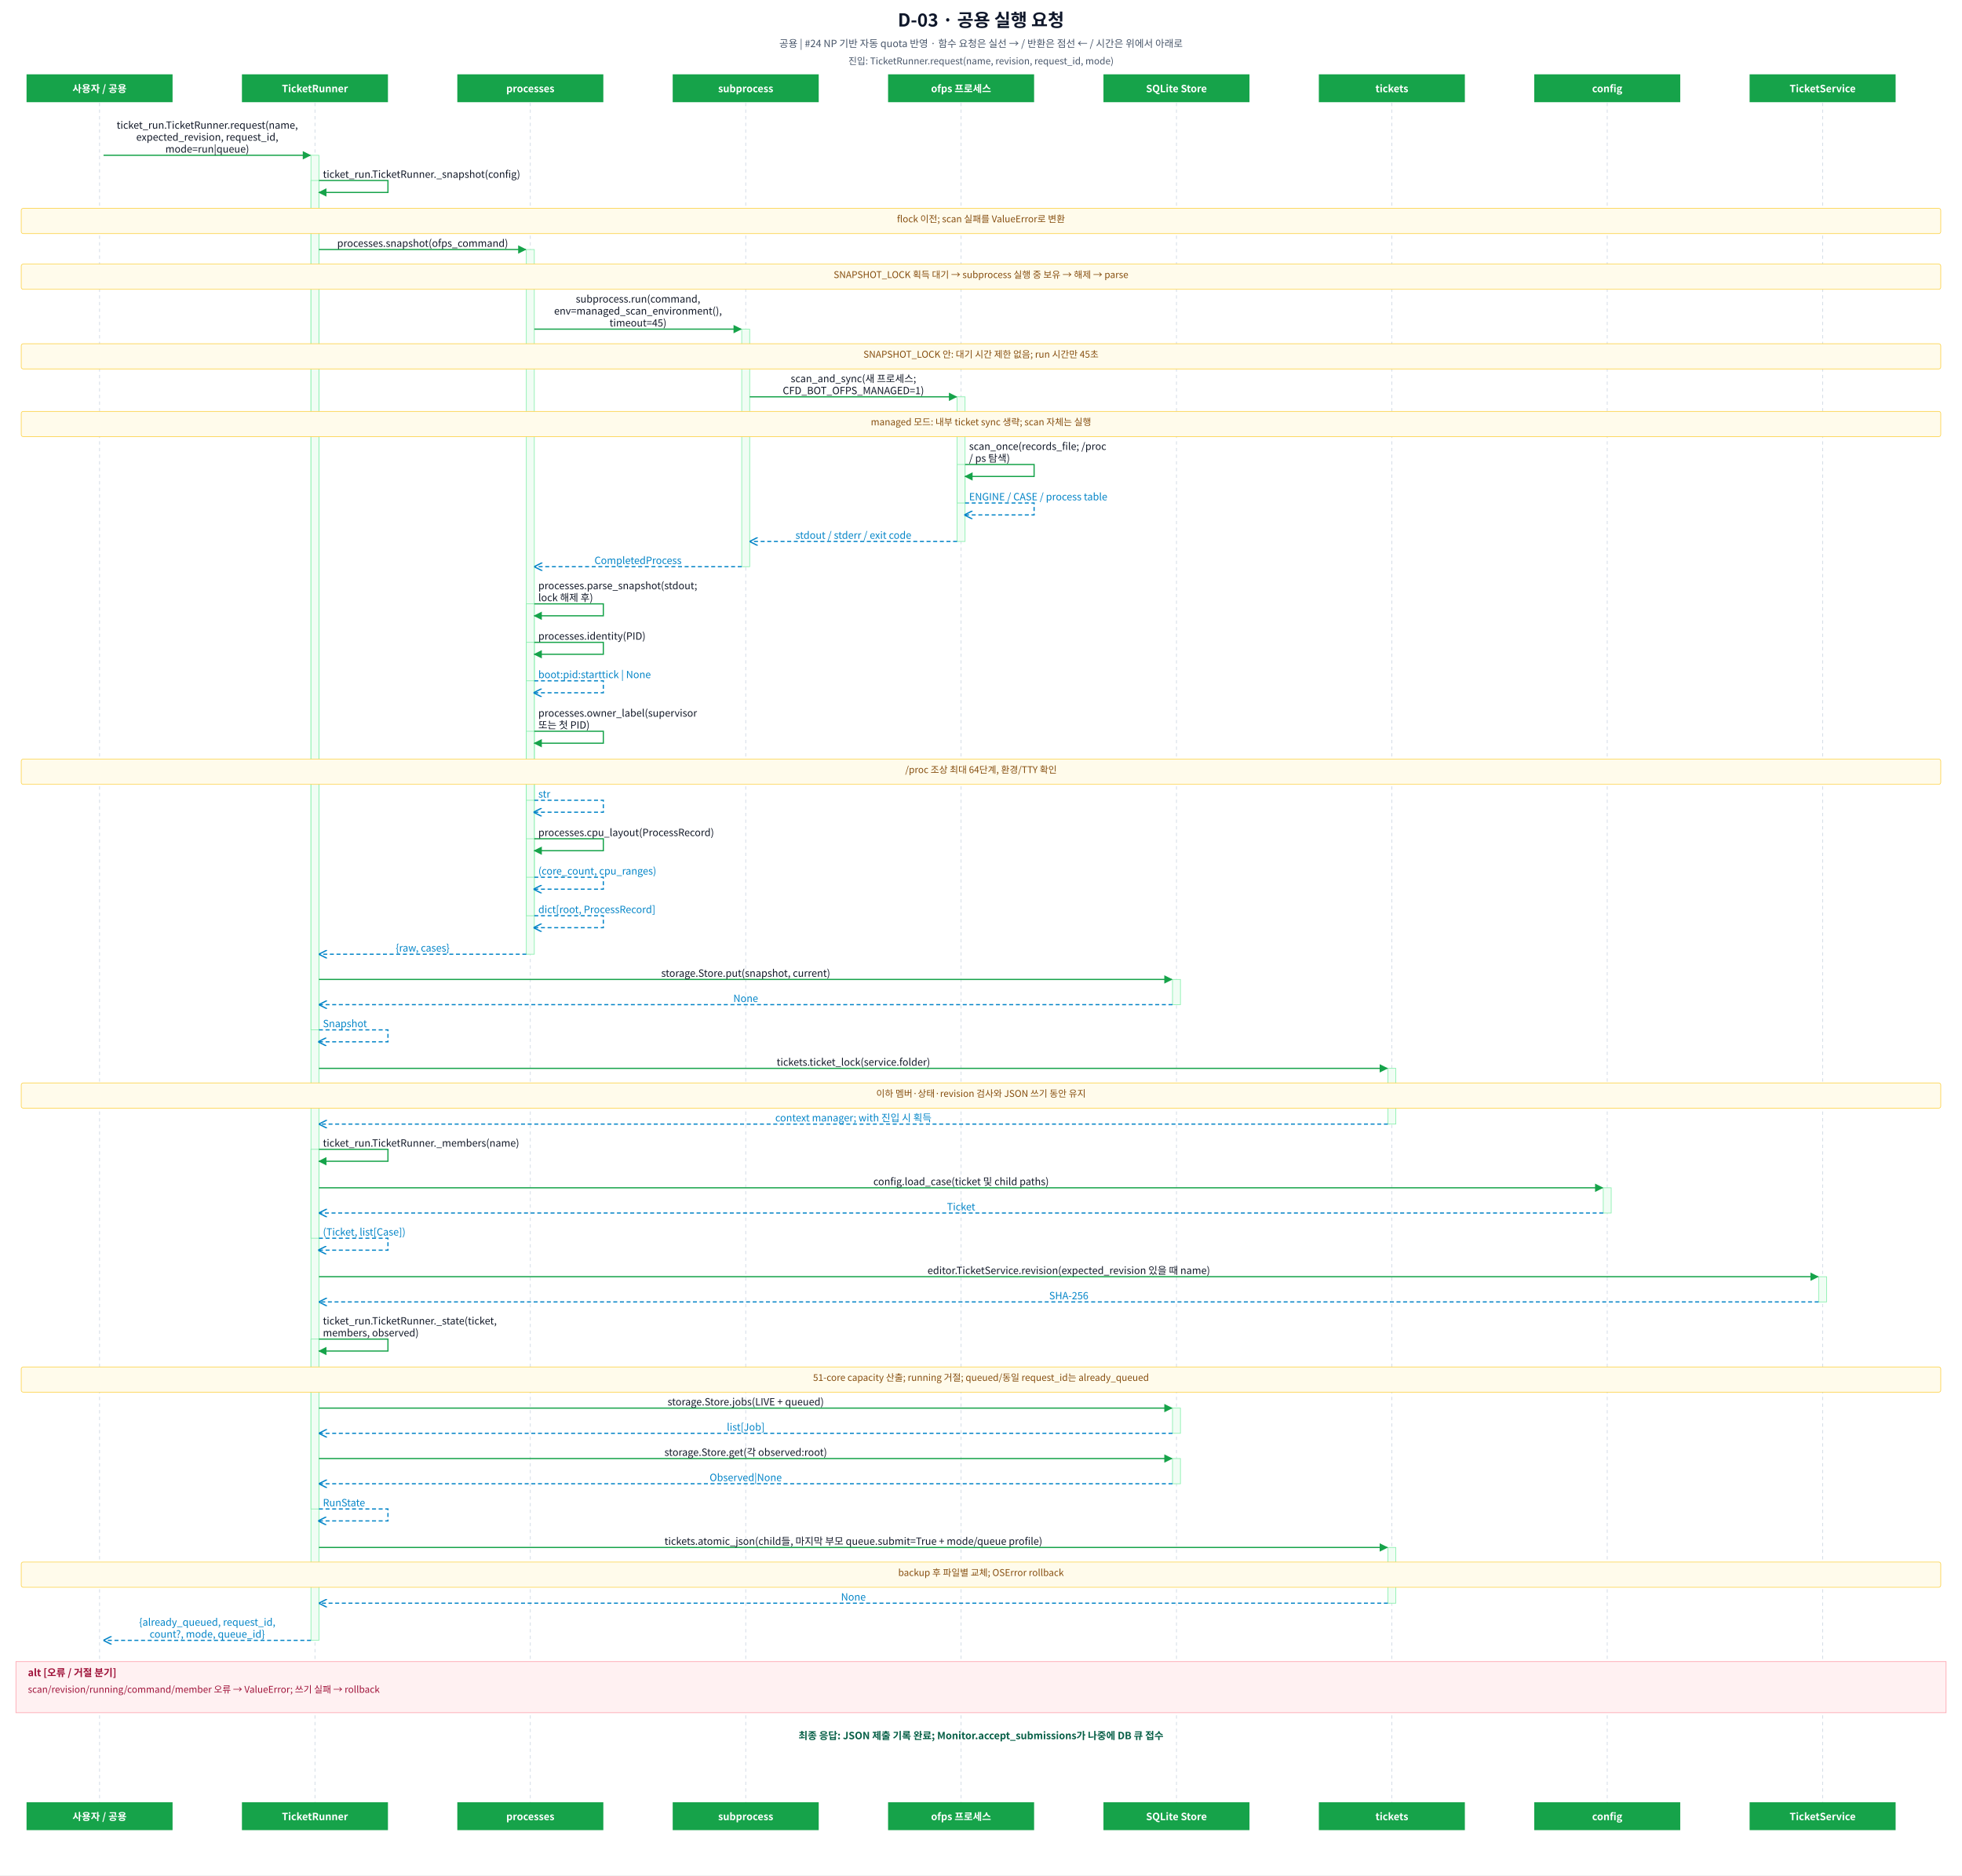
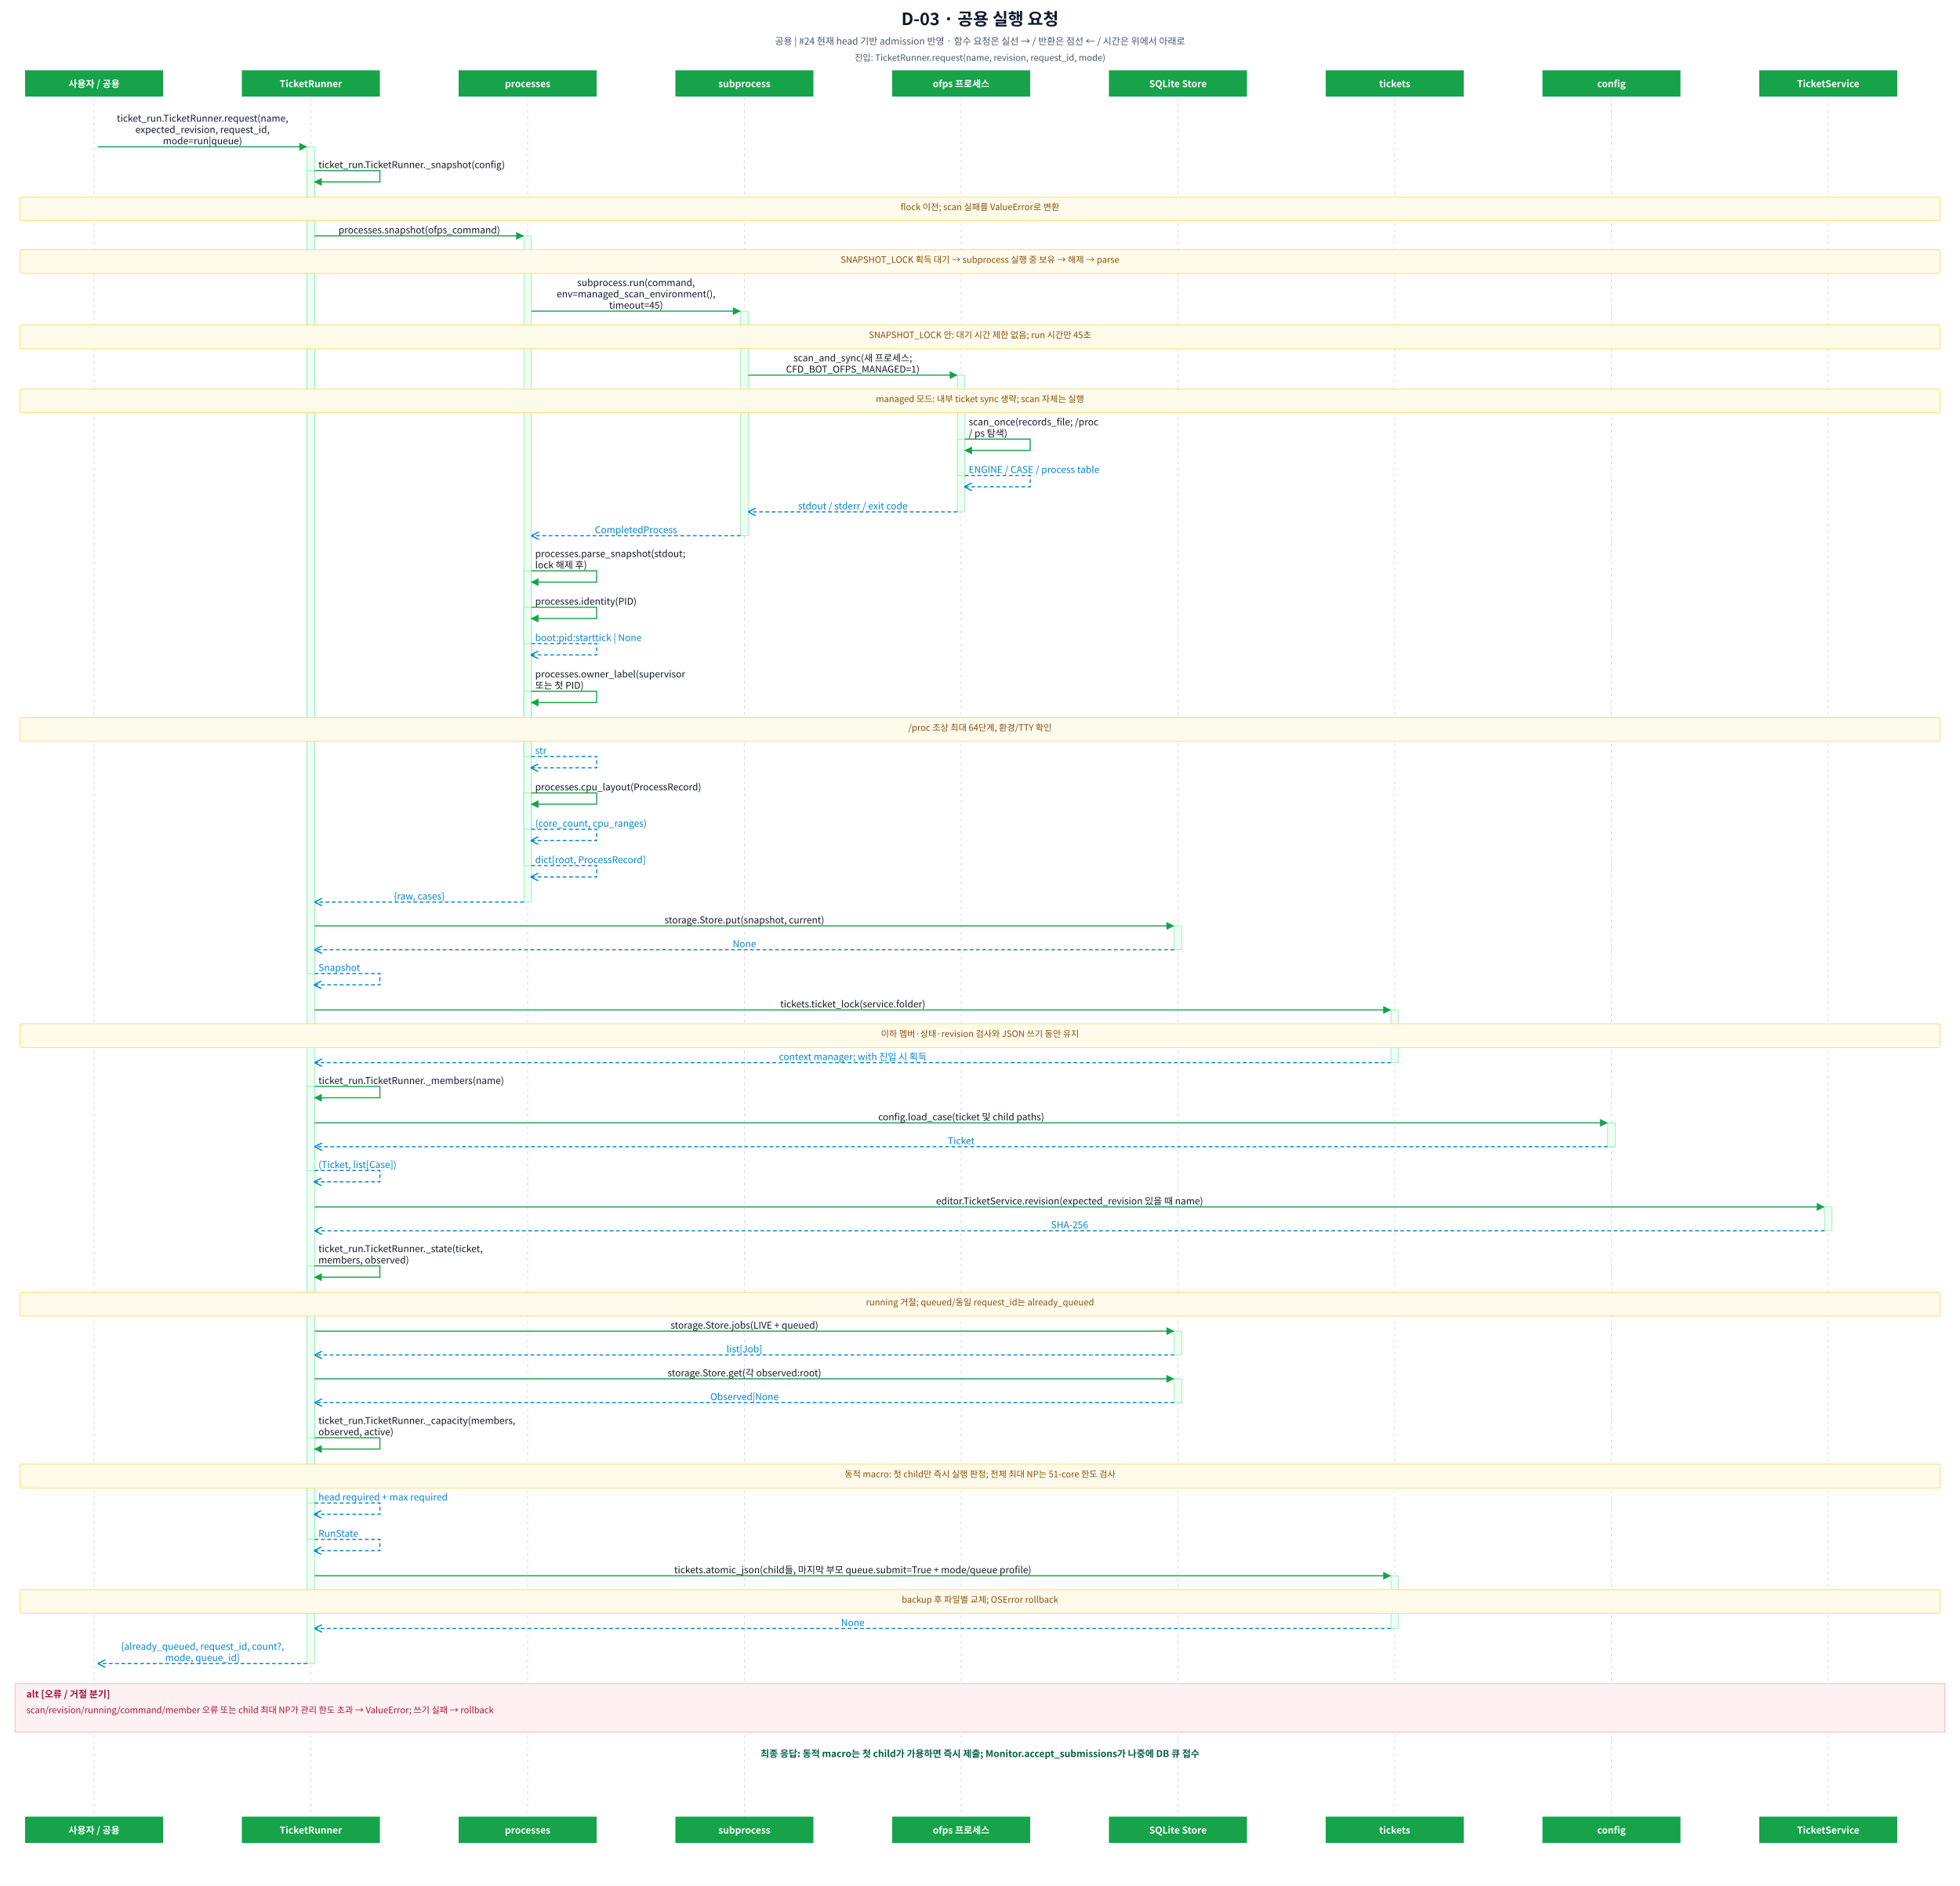
- <svg xmlns="http://www.w3.org/2000/svg" width="2956" height="2826" viewBox="0 0 2956 2826" role="img" aria-label="공용 실행 요청">
+ <svg xmlns="http://www.w3.org/2000/svg" width="3124" height="3006" viewBox="0 0 3124 3006" role="img" aria-label="공용 실행 요청">
  <defs>
    <marker id="req" viewBox="0 0 10 10" refX="9" refY="5" markerWidth="7" markerHeight="7" orient="auto-start-reverse">
      <path d="M0 0 L10 5 L0 10 z" fill="#16a34a" />
    </marker>
    <marker id="ret" viewBox="0 0 10 10" refX="9" refY="5" markerWidth="7" markerHeight="7" orient="auto-start-reverse">
      <path d="M0 0 L10 5 L0 10" fill="none" stroke="#0284c7" stroke-width="1.5" />
    </marker>
  </defs>
  <rect width="100%" height="100%" fill="white" />
  <g font-family="Noto Sans CJK KR, sans-serif">
-     <text x="1478.0" y="40" text-anchor="middle" font-size="27" fill="#0f172a" font-weight="700">D-03 · 공용 실행 요청</text>
-     <text x="1478.0" y="71" text-anchor="middle" font-size="15" fill="#475569">공용 | #24 NP 기반 자동 quota 반영 · 함수 요청은 실선 → / 반환은 점선 ← / 시간은 위에서 아래로</text>
-     <text x="1478.0" y="97" text-anchor="middle" font-size="14" fill="#475569">진입: TicketRunner.request(name, revision, request_id, mode)</text>
-     <path d="M150.0,155 V2716" stroke="#cbd5e1" stroke-dasharray="5 5" />
+     <text x="1562.0" y="40" text-anchor="middle" font-size="27" fill="#0f172a" font-weight="700">D-03 · 공용 실행 요청</text>
+     <text x="1562.0" y="71" text-anchor="middle" font-size="15" fill="#475569">공용 | #24 현재 head 기반 admission 반영 · 함수 요청은 실선 → / 반환은 점선 ← / 시간은 위에서 아래로</text>
+     <text x="1562.0" y="97" text-anchor="middle" font-size="14" fill="#475569">진입: TicketRunner.request(name, revision, request_id, mode)</text>
+     <path d="M150.0,155 V2896" stroke="#cbd5e1" stroke-dasharray="5 5" />
    <rect x="40.0" y="112" width="220" height="42" fill="#16a34a" />
    <text x="150.0" y="139" text-anchor="middle" font-size="15" fill="white" font-weight="700">사용자 / 공용</text>
-     <rect x="40.0" y="2716" width="220" height="42" fill="#16a34a" />
-     <text x="150.0" y="2743" text-anchor="middle" font-size="15" fill="white" font-weight="700">사용자 / 공용</text>
-     <path d="M474.5,155 V2716" stroke="#cbd5e1" stroke-dasharray="5 5" />
-     <rect x="364.5" y="112" width="220" height="42" fill="#16a34a" />
-     <text x="474.5" y="139" text-anchor="middle" font-size="15" fill="white" font-weight="700">TicketRunner</text>
-     <rect x="364.5" y="2716" width="220" height="42" fill="#16a34a" />
-     <text x="474.5" y="2743" text-anchor="middle" font-size="15" fill="white" font-weight="700">TicketRunner</text>
-     <path d="M799.0,155 V2716" stroke="#cbd5e1" stroke-dasharray="5 5" />
-     <rect x="689.0" y="112" width="220" height="42" fill="#16a34a" />
-     <text x="799.0" y="139" text-anchor="middle" font-size="15" fill="white" font-weight="700">processes</text>
-     <rect x="689.0" y="2716" width="220" height="42" fill="#16a34a" />
-     <text x="799.0" y="2743" text-anchor="middle" font-size="15" fill="white" font-weight="700">processes</text>
-     <path d="M1123.5,155 V2716" stroke="#cbd5e1" stroke-dasharray="5 5" />
-     <rect x="1013.5" y="112" width="220" height="42" fill="#16a34a" />
-     <text x="1123.5" y="139" text-anchor="middle" font-size="15" fill="white" font-weight="700">subprocess</text>
-     <rect x="1013.5" y="2716" width="220" height="42" fill="#16a34a" />
-     <text x="1123.5" y="2743" text-anchor="middle" font-size="15" fill="white" font-weight="700">subprocess</text>
-     <path d="M1448.0,155 V2716" stroke="#cbd5e1" stroke-dasharray="5 5" />
-     <rect x="1338.0" y="112" width="220" height="42" fill="#16a34a" />
-     <text x="1448.0" y="139" text-anchor="middle" font-size="15" fill="white" font-weight="700">ofps 프로세스</text>
-     <rect x="1338.0" y="2716" width="220" height="42" fill="#16a34a" />
-     <text x="1448.0" y="2743" text-anchor="middle" font-size="15" fill="white" font-weight="700">ofps 프로세스</text>
-     <path d="M1772.5,155 V2716" stroke="#cbd5e1" stroke-dasharray="5 5" />
-     <rect x="1662.5" y="112" width="220" height="42" fill="#16a34a" />
-     <text x="1772.5" y="139" text-anchor="middle" font-size="15" fill="white" font-weight="700">SQLite Store</text>
-     <rect x="1662.5" y="2716" width="220" height="42" fill="#16a34a" />
-     <text x="1772.5" y="2743" text-anchor="middle" font-size="15" fill="white" font-weight="700">SQLite Store</text>
-     <path d="M2097.0,155 V2716" stroke="#cbd5e1" stroke-dasharray="5 5" />
-     <rect x="1987.0" y="112" width="220" height="42" fill="#16a34a" />
-     <text x="2097.0" y="139" text-anchor="middle" font-size="15" fill="white" font-weight="700">tickets</text>
-     <rect x="1987.0" y="2716" width="220" height="42" fill="#16a34a" />
-     <text x="2097.0" y="2743" text-anchor="middle" font-size="15" fill="white" font-weight="700">tickets</text>
-     <path d="M2421.5,155 V2716" stroke="#cbd5e1" stroke-dasharray="5 5" />
-     <rect x="2311.5" y="112" width="220" height="42" fill="#16a34a" />
-     <text x="2421.5" y="139" text-anchor="middle" font-size="15" fill="white" font-weight="700">config</text>
-     <rect x="2311.5" y="2716" width="220" height="42" fill="#16a34a" />
-     <text x="2421.5" y="2743" text-anchor="middle" font-size="15" fill="white" font-weight="700">config</text>
-     <path d="M2746.0,155 V2716" stroke="#cbd5e1" stroke-dasharray="5 5" />
-     <rect x="2636.0" y="112" width="220" height="42" fill="#16a34a" />
-     <text x="2746.0" y="139" text-anchor="middle" font-size="15" fill="white" font-weight="700">TicketService</text>
-     <rect x="2636.0" y="2716" width="220" height="42" fill="#16a34a" />
-     <text x="2746.0" y="2743" text-anchor="middle" font-size="15" fill="white" font-weight="700">TicketService</text>
-     <rect x="468.5" y="234" width="12" height="2238" fill="#f0fdf4" stroke="#86efac" />
-     <rect x="468.5" y="272" width="12" height="1280" fill="#f0fdf4" stroke="#86efac" />
-     <rect x="793.0" y="376" width="12" height="1062" fill="#f0fdf4" stroke="#86efac" />
-     <rect x="793.0" y="910" width="12" height="470" fill="#f0fdf4" stroke="#86efac" />
-     <rect x="1117.5" y="496" width="12" height="358" fill="#f0fdf4" stroke="#86efac" />
-     <rect x="468.5" y="2018" width="12" height="256" fill="#f0fdf4" stroke="#86efac" />
-     <rect x="1442.0" y="598" width="12" height="218" fill="#f0fdf4" stroke="#86efac" />
-     <rect x="468.5" y="1732" width="12" height="134" fill="#f0fdf4" stroke="#86efac" />
-     <rect x="793.0" y="1102" width="12" height="104" fill="#f0fdf4" stroke="#86efac" />
-     <rect x="2091.0" y="1610" width="12" height="84" fill="#f0fdf4" stroke="#86efac" />
-     <rect x="2091.0" y="2332" width="12" height="84" fill="#f0fdf4" stroke="#86efac" />
-     <rect x="1442.0" y="700" width="12" height="58" fill="#f0fdf4" stroke="#86efac" />
-     <rect x="793.0" y="968" width="12" height="58" fill="#f0fdf4" stroke="#86efac" />
-     <rect x="793.0" y="1264" width="12" height="58" fill="#f0fdf4" stroke="#86efac" />
-     <rect x="1766.5" y="1476" width="12" height="38" fill="#f0fdf4" stroke="#86efac" />
-     <rect x="2415.5" y="1790" width="12" height="38" fill="#f0fdf4" stroke="#86efac" />
-     <rect x="2740.0" y="1924" width="12" height="38" fill="#f0fdf4" stroke="#86efac" />
-     <rect x="1766.5" y="2122" width="12" height="38" fill="#f0fdf4" stroke="#86efac" />
-     <rect x="1766.5" y="2198" width="12" height="38" fill="#f0fdf4" stroke="#86efac" />
-     <path d="M156.0,234 H467.5" fill="none" stroke="#16a34a" stroke-width="1.8" marker-end="url(#req)" />
-     <text x="312.25" y="194" text-anchor="middle" font-size="15" fill="#111827">ticket_run.TicketRunner.request(name,</text>
-     <text x="312.25" y="212" text-anchor="middle" font-size="15" fill="#111827">expected_revision, request_id,</text>
-     <text x="312.25" y="230" text-anchor="middle" font-size="15" fill="#111827">mode=run|queue)</text>
-     <path d="M480.5,272 H584.5 V290 H480.5" fill="none" stroke="#16a34a" stroke-width="1.8" marker-end="url(#req)" />
-     <text x="486.5" y="268" text-anchor="start" font-size="15" fill="#111827">ticket_run.TicketRunner._snapshot(config)</text>
-     <rect x="32" y="314" width="2892" height="38" rx="3" fill="#fffbeb" stroke="#fcd34d" />
-     <text x="1478.0" y="335" text-anchor="middle" font-size="14" fill="#854d0e">flock 이전; scan 실패를 ValueError로 변환</text>
-     <path d="M480.5,376 H792.0" fill="none" stroke="#16a34a" stroke-width="1.8" marker-end="url(#req)" />
+     <rect x="40.0" y="2896" width="220" height="42" fill="#16a34a" />
+     <text x="150.0" y="2923" text-anchor="middle" font-size="15" fill="white" font-weight="700">사용자 / 공용</text>
+     <path d="M495.5,155 V2896" stroke="#cbd5e1" stroke-dasharray="5 5" />
+     <rect x="385.5" y="112" width="220" height="42" fill="#16a34a" />
+     <text x="495.5" y="139" text-anchor="middle" font-size="15" fill="white" font-weight="700">TicketRunner</text>
+     <rect x="385.5" y="2896" width="220" height="42" fill="#16a34a" />
+     <text x="495.5" y="2923" text-anchor="middle" font-size="15" fill="white" font-weight="700">TicketRunner</text>
+     <path d="M841.0,155 V2896" stroke="#cbd5e1" stroke-dasharray="5 5" />
+     <rect x="731.0" y="112" width="220" height="42" fill="#16a34a" />
+     <text x="841.0" y="139" text-anchor="middle" font-size="15" fill="white" font-weight="700">processes</text>
+     <rect x="731.0" y="2896" width="220" height="42" fill="#16a34a" />
+     <text x="841.0" y="2923" text-anchor="middle" font-size="15" fill="white" font-weight="700">processes</text>
+     <path d="M1186.5,155 V2896" stroke="#cbd5e1" stroke-dasharray="5 5" />
+     <rect x="1076.5" y="112" width="220" height="42" fill="#16a34a" />
+     <text x="1186.5" y="139" text-anchor="middle" font-size="15" fill="white" font-weight="700">subprocess</text>
+     <rect x="1076.5" y="2896" width="220" height="42" fill="#16a34a" />
+     <text x="1186.5" y="2923" text-anchor="middle" font-size="15" fill="white" font-weight="700">subprocess</text>
+     <path d="M1532.0,155 V2896" stroke="#cbd5e1" stroke-dasharray="5 5" />
+     <rect x="1422.0" y="112" width="220" height="42" fill="#16a34a" />
+     <text x="1532.0" y="139" text-anchor="middle" font-size="15" fill="white" font-weight="700">ofps 프로세스</text>
+     <rect x="1422.0" y="2896" width="220" height="42" fill="#16a34a" />
+     <text x="1532.0" y="2923" text-anchor="middle" font-size="15" fill="white" font-weight="700">ofps 프로세스</text>
+     <path d="M1877.5,155 V2896" stroke="#cbd5e1" stroke-dasharray="5 5" />
+     <rect x="1767.5" y="112" width="220" height="42" fill="#16a34a" />
+     <text x="1877.5" y="139" text-anchor="middle" font-size="15" fill="white" font-weight="700">SQLite Store</text>
+     <rect x="1767.5" y="2896" width="220" height="42" fill="#16a34a" />
+     <text x="1877.5" y="2923" text-anchor="middle" font-size="15" fill="white" font-weight="700">SQLite Store</text>
+     <path d="M2223.0,155 V2896" stroke="#cbd5e1" stroke-dasharray="5 5" />
+     <rect x="2113.0" y="112" width="220" height="42" fill="#16a34a" />
+     <text x="2223.0" y="139" text-anchor="middle" font-size="15" fill="white" font-weight="700">tickets</text>
+     <rect x="2113.0" y="2896" width="220" height="42" fill="#16a34a" />
+     <text x="2223.0" y="2923" text-anchor="middle" font-size="15" fill="white" font-weight="700">tickets</text>
+     <path d="M2568.5,155 V2896" stroke="#cbd5e1" stroke-dasharray="5 5" />
+     <rect x="2458.5" y="112" width="220" height="42" fill="#16a34a" />
+     <text x="2568.5" y="139" text-anchor="middle" font-size="15" fill="white" font-weight="700">config</text>
+     <rect x="2458.5" y="2896" width="220" height="42" fill="#16a34a" />
+     <text x="2568.5" y="2923" text-anchor="middle" font-size="15" fill="white" font-weight="700">config</text>
+     <path d="M2914.0,155 V2896" stroke="#cbd5e1" stroke-dasharray="5 5" />
+     <rect x="2804.0" y="112" width="220" height="42" fill="#16a34a" />
+     <text x="2914.0" y="139" text-anchor="middle" font-size="15" fill="white" font-weight="700">TicketService</text>
+     <rect x="2804.0" y="2896" width="220" height="42" fill="#16a34a" />
+     <text x="2914.0" y="2923" text-anchor="middle" font-size="15" fill="white" font-weight="700">TicketService</text>
+     <rect x="489.5" y="234" width="12" height="2418" fill="#f0fdf4" stroke="#86efac" />
+     <rect x="489.5" y="272" width="12" height="1280" fill="#f0fdf4" stroke="#86efac" />
+     <rect x="835.0" y="376" width="12" height="1062" fill="#f0fdf4" stroke="#86efac" />
+     <rect x="835.0" y="910" width="12" height="470" fill="#f0fdf4" stroke="#86efac" />
+     <rect x="489.5" y="2018" width="12" height="436" fill="#f0fdf4" stroke="#86efac" />
+     <rect x="1180.5" y="496" width="12" height="358" fill="#f0fdf4" stroke="#86efac" />
+     <rect x="1526.0" y="598" width="12" height="218" fill="#f0fdf4" stroke="#86efac" />
+     <rect x="489.5" y="1732" width="12" height="134" fill="#f0fdf4" stroke="#86efac" />
+     <rect x="835.0" y="1102" width="12" height="104" fill="#f0fdf4" stroke="#86efac" />
+     <rect x="489.5" y="2292" width="12" height="104" fill="#f0fdf4" stroke="#86efac" />
+     <rect x="2217.0" y="1610" width="12" height="84" fill="#f0fdf4" stroke="#86efac" />
+     <rect x="2217.0" y="2512" width="12" height="84" fill="#f0fdf4" stroke="#86efac" />
+     <rect x="1526.0" y="700" width="12" height="58" fill="#f0fdf4" stroke="#86efac" />
+     <rect x="835.0" y="968" width="12" height="58" fill="#f0fdf4" stroke="#86efac" />
+     <rect x="835.0" y="1264" width="12" height="58" fill="#f0fdf4" stroke="#86efac" />
+     <rect x="1871.5" y="1476" width="12" height="38" fill="#f0fdf4" stroke="#86efac" />
+     <rect x="2562.5" y="1790" width="12" height="38" fill="#f0fdf4" stroke="#86efac" />
+     <rect x="2908.0" y="1924" width="12" height="38" fill="#f0fdf4" stroke="#86efac" />
+     <rect x="1871.5" y="2122" width="12" height="38" fill="#f0fdf4" stroke="#86efac" />
+     <rect x="1871.5" y="2198" width="12" height="38" fill="#f0fdf4" stroke="#86efac" />
+     <path d="M156.0,234 H488.5" fill="none" stroke="#16a34a" stroke-width="1.8" marker-end="url(#req)" />
+     <text x="322.75" y="194" text-anchor="middle" font-size="15" fill="#111827">ticket_run.TicketRunner.request(name,</text>
+     <text x="322.75" y="212" text-anchor="middle" font-size="15" fill="#111827">expected_revision, request_id,</text>
+     <text x="322.75" y="230" text-anchor="middle" font-size="15" fill="#111827">mode=run|queue)</text>
+     <path d="M501.5,272 H605.5 V290 H501.5" fill="none" stroke="#16a34a" stroke-width="1.8" marker-end="url(#req)" />
+     <text x="507.5" y="268" text-anchor="start" font-size="15" fill="#111827">ticket_run.TicketRunner._snapshot(config)</text>
+     <rect x="32" y="314" width="3060" height="38" rx="3" fill="#fffbeb" stroke="#fcd34d" />
+     <text x="1562.0" y="335" text-anchor="middle" font-size="14" fill="#854d0e">flock 이전; scan 실패를 ValueError로 변환</text>
+     <path d="M501.5,376 H834.0" fill="none" stroke="#16a34a" stroke-width="1.8" marker-end="url(#req)" />
    <a href="D-04.svg" target="_blank">
-       <text x="636.75" y="372" text-anchor="middle" font-size="15" fill="#111827">processes.snapshot(ofps_command)</text>
+       <text x="668.25" y="372" text-anchor="middle" font-size="15" fill="#111827">processes.snapshot(ofps_command)</text>
    </a>
-     <rect x="32" y="398" width="2892" height="38" rx="3" fill="#fffbeb" stroke="#fcd34d" />
-     <text x="1478.0" y="419" text-anchor="middle" font-size="14" fill="#854d0e">SNAPSHOT_LOCK 획득 대기 → subprocess 실행 중 보유 → 해제 → parse</text>
-     <path d="M805.0,496 H1116.5" fill="none" stroke="#16a34a" stroke-width="1.8" marker-end="url(#req)" />
-     <text x="961.25" y="456" text-anchor="middle" font-size="15" fill="#111827">subprocess.run(command,</text>
-     <text x="961.25" y="474" text-anchor="middle" font-size="15" fill="#111827">env=managed_scan_environment(),</text>
-     <text x="961.25" y="492" text-anchor="middle" font-size="15" fill="#111827">timeout=45)</text>
-     <rect x="32" y="518" width="2892" height="38" rx="3" fill="#fffbeb" stroke="#fcd34d" />
-     <text x="1478.0" y="539" text-anchor="middle" font-size="14" fill="#854d0e">SNAPSHOT_LOCK 안: 대기 시간 제한 없음; run 시간만 45초</text>
-     <path d="M1129.5,598 H1441.0" fill="none" stroke="#16a34a" stroke-width="1.8" marker-end="url(#req)" />
-     <text x="1285.75" y="576" text-anchor="middle" font-size="15" fill="#111827">scan_and_sync(새 프로세스;</text>
-     <text x="1285.75" y="594" text-anchor="middle" font-size="15" fill="#111827">CFD_BOT_OFPS_MANAGED=1)</text>
-     <rect x="32" y="620" width="2892" height="38" rx="3" fill="#fffbeb" stroke="#fcd34d" />
-     <text x="1478.0" y="641" text-anchor="middle" font-size="14" fill="#854d0e">managed 모드: 내부 ticket sync 생략; scan 자체는 실행</text>
-     <path d="M1454.0,700 H1558.0 V718 H1454.0" fill="none" stroke="#16a34a" stroke-width="1.8" marker-end="url(#req)" />
-     <text x="1460.0" y="678" text-anchor="start" font-size="15" fill="#111827">scan_once(records_file; /proc</text>
-     <text x="1460.0" y="696" text-anchor="start" font-size="15" fill="#111827">/ ps 탐색)</text>
-     <path d="M1454.0,758 H1558.0 V776 H1454.0" fill="none" stroke="#0284c7" stroke-width="1.8" stroke-dasharray="6 4" marker-end="url(#ret)" />
-     <text x="1460.0" y="754" text-anchor="start" font-size="15" fill="#0284c7">ENGINE / CASE / process table</text>
-     <path d="M1442.0,816 H1130.5" fill="none" stroke="#0284c7" stroke-width="1.8" stroke-dasharray="6 4" marker-end="url(#ret)" />
-     <text x="1285.75" y="812" text-anchor="middle" font-size="15" fill="#0284c7">stdout / stderr / exit code</text>
-     <path d="M1117.5,854 H806.0" fill="none" stroke="#0284c7" stroke-width="1.8" stroke-dasharray="6 4" marker-end="url(#ret)" />
-     <text x="961.25" y="850" text-anchor="middle" font-size="15" fill="#0284c7">CompletedProcess</text>
-     <path d="M805.0,910 H909.0 V928 H805.0" fill="none" stroke="#16a34a" stroke-width="1.8" marker-end="url(#req)" />
-     <text x="811.0" y="888" text-anchor="start" font-size="15" fill="#111827">processes.parse_snapshot(stdout;</text>
-     <text x="811.0" y="906" text-anchor="start" font-size="15" fill="#111827">lock 해제 후)</text>
-     <path d="M805.0,968 H909.0 V986 H805.0" fill="none" stroke="#16a34a" stroke-width="1.8" marker-end="url(#req)" />
-     <text x="811.0" y="964" text-anchor="start" font-size="15" fill="#111827">processes.identity(PID)</text>
-     <path d="M805.0,1026 H909.0 V1044 H805.0" fill="none" stroke="#0284c7" stroke-width="1.8" stroke-dasharray="6 4" marker-end="url(#ret)" />
-     <text x="811.0" y="1022" text-anchor="start" font-size="15" fill="#0284c7">boot:pid:starttick | None</text>
-     <path d="M805.0,1102 H909.0 V1120 H805.0" fill="none" stroke="#16a34a" stroke-width="1.8" marker-end="url(#req)" />
-     <text x="811.0" y="1080" text-anchor="start" font-size="15" fill="#111827">processes.owner_label(supervisor</text>
-     <text x="811.0" y="1098" text-anchor="start" font-size="15" fill="#111827">또는 첫 PID)</text>
-     <rect x="32" y="1144" width="2892" height="38" rx="3" fill="#fffbeb" stroke="#fcd34d" />
-     <text x="1478.0" y="1165" text-anchor="middle" font-size="14" fill="#854d0e">/proc 조상 최대 64단계, 환경/TTY 확인</text>
-     <path d="M805.0,1206 H909.0 V1224 H805.0" fill="none" stroke="#0284c7" stroke-width="1.8" stroke-dasharray="6 4" marker-end="url(#ret)" />
-     <text x="811.0" y="1202" text-anchor="start" font-size="15" fill="#0284c7">str</text>
-     <path d="M805.0,1264 H909.0 V1282 H805.0" fill="none" stroke="#16a34a" stroke-width="1.8" marker-end="url(#req)" />
-     <text x="811.0" y="1260" text-anchor="start" font-size="15" fill="#111827">processes.cpu_layout(ProcessRecord)</text>
-     <path d="M805.0,1322 H909.0 V1340 H805.0" fill="none" stroke="#0284c7" stroke-width="1.8" stroke-dasharray="6 4" marker-end="url(#ret)" />
-     <text x="811.0" y="1318" text-anchor="start" font-size="15" fill="#0284c7">(core_count, cpu_ranges)</text>
-     <path d="M805.0,1380 H909.0 V1398 H805.0" fill="none" stroke="#0284c7" stroke-width="1.8" stroke-dasharray="6 4" marker-end="url(#ret)" />
-     <text x="811.0" y="1376" text-anchor="start" font-size="15" fill="#0284c7">dict[root, ProcessRecord]</text>
-     <path d="M793.0,1438 H481.5" fill="none" stroke="#0284c7" stroke-width="1.8" stroke-dasharray="6 4" marker-end="url(#ret)" />
-     <text x="636.75" y="1434" text-anchor="middle" font-size="15" fill="#0284c7">{raw, cases}</text>
-     <path d="M480.5,1476 H1765.5" fill="none" stroke="#16a34a" stroke-width="1.8" marker-end="url(#req)" />
-     <text x="1123.5" y="1472" text-anchor="middle" font-size="15" fill="#111827">storage.Store.put(snapshot, current)</text>
-     <path d="M1766.5,1514 H481.5" fill="none" stroke="#0284c7" stroke-width="1.8" stroke-dasharray="6 4" marker-end="url(#ret)" />
-     <text x="1123.5" y="1510" text-anchor="middle" font-size="15" fill="#0284c7">None</text>
-     <path d="M480.5,1552 H584.5 V1570 H480.5" fill="none" stroke="#0284c7" stroke-width="1.8" stroke-dasharray="6 4" marker-end="url(#ret)" />
-     <text x="486.5" y="1548" text-anchor="start" font-size="15" fill="#0284c7">Snapshot</text>
-     <path d="M480.5,1610 H2090.0" fill="none" stroke="#16a34a" stroke-width="1.8" marker-end="url(#req)" />
-     <text x="1285.75" y="1606" text-anchor="middle" font-size="15" fill="#111827">tickets.ticket_lock(service.folder)</text>
-     <rect x="32" y="1632" width="2892" height="38" rx="3" fill="#fffbeb" stroke="#fcd34d" />
-     <text x="1478.0" y="1653" text-anchor="middle" font-size="14" fill="#854d0e">이하 멤버·상태·revision 검사와 JSON 쓰기 동안 유지</text>
-     <path d="M2091.0,1694 H481.5" fill="none" stroke="#0284c7" stroke-width="1.8" stroke-dasharray="6 4" marker-end="url(#ret)" />
-     <text x="1285.75" y="1690" text-anchor="middle" font-size="15" fill="#0284c7">context manager; with 진입 시 획득</text>
-     <path d="M480.5,1732 H584.5 V1750 H480.5" fill="none" stroke="#16a34a" stroke-width="1.8" marker-end="url(#req)" />
-     <text x="486.5" y="1728" text-anchor="start" font-size="15" fill="#111827">ticket_run.TicketRunner._members(name)</text>
-     <path d="M480.5,1790 H2414.5" fill="none" stroke="#16a34a" stroke-width="1.8" marker-end="url(#req)" />
-     <text x="1448.0" y="1786" text-anchor="middle" font-size="15" fill="#111827">config.load_case(ticket 및 child paths)</text>
-     <path d="M2415.5,1828 H481.5" fill="none" stroke="#0284c7" stroke-width="1.8" stroke-dasharray="6 4" marker-end="url(#ret)" />
-     <text x="1448.0" y="1824" text-anchor="middle" font-size="15" fill="#0284c7">Ticket</text>
-     <path d="M480.5,1866 H584.5 V1884 H480.5" fill="none" stroke="#0284c7" stroke-width="1.8" stroke-dasharray="6 4" marker-end="url(#ret)" />
-     <text x="486.5" y="1862" text-anchor="start" font-size="15" fill="#0284c7">(Ticket, list[Case])</text>
-     <path d="M480.5,1924 H2739.0" fill="none" stroke="#16a34a" stroke-width="1.8" marker-end="url(#req)" />
-     <text x="1610.25" y="1920" text-anchor="middle" font-size="15" fill="#111827">editor.TicketService.revision(expected_revision 있을 때 name)</text>
-     <path d="M2740.0,1962 H481.5" fill="none" stroke="#0284c7" stroke-width="1.8" stroke-dasharray="6 4" marker-end="url(#ret)" />
-     <text x="1610.25" y="1958" text-anchor="middle" font-size="15" fill="#0284c7">SHA-256</text>
-     <path d="M480.5,2018 H584.5 V2036 H480.5" fill="none" stroke="#16a34a" stroke-width="1.8" marker-end="url(#req)" />
-     <text x="486.5" y="1996" text-anchor="start" font-size="15" fill="#111827">ticket_run.TicketRunner._state(ticket,</text>
-     <text x="486.5" y="2014" text-anchor="start" font-size="15" fill="#111827">members, observed)</text>
-     <rect x="32" y="2060" width="2892" height="38" rx="3" fill="#fffbeb" stroke="#fcd34d" />
-     <text x="1478.0" y="2081" text-anchor="middle" font-size="14" fill="#854d0e">51-core capacity 산출; running 거절; queued/동일 request_id는 already_queued</text>
-     <path d="M480.5,2122 H1765.5" fill="none" stroke="#16a34a" stroke-width="1.8" marker-end="url(#req)" />
-     <text x="1123.5" y="2118" text-anchor="middle" font-size="15" fill="#111827">storage.Store.jobs(LIVE + queued)</text>
-     <path d="M1766.5,2160 H481.5" fill="none" stroke="#0284c7" stroke-width="1.8" stroke-dasharray="6 4" marker-end="url(#ret)" />
-     <text x="1123.5" y="2156" text-anchor="middle" font-size="15" fill="#0284c7">list[Job]</text>
-     <path d="M480.5,2198 H1765.5" fill="none" stroke="#16a34a" stroke-width="1.8" marker-end="url(#req)" />
-     <text x="1123.5" y="2194" text-anchor="middle" font-size="15" fill="#111827">storage.Store.get(각 observed:root)</text>
-     <path d="M1766.5,2236 H481.5" fill="none" stroke="#0284c7" stroke-width="1.8" stroke-dasharray="6 4" marker-end="url(#ret)" />
-     <text x="1123.5" y="2232" text-anchor="middle" font-size="15" fill="#0284c7">Observed|None</text>
-     <path d="M480.5,2274 H584.5 V2292 H480.5" fill="none" stroke="#0284c7" stroke-width="1.8" stroke-dasharray="6 4" marker-end="url(#ret)" />
-     <text x="486.5" y="2270" text-anchor="start" font-size="15" fill="#0284c7">RunState</text>
-     <path d="M480.5,2332 H2090.0" fill="none" stroke="#16a34a" stroke-width="1.8" marker-end="url(#req)" />
-     <text x="1285.75" y="2328" text-anchor="middle" font-size="15" fill="#111827">tickets.atomic_json(child들, 마지막 부모 queue.submit=True + mode/queue profile)</text>
-     <rect x="32" y="2354" width="2892" height="38" rx="3" fill="#fffbeb" stroke="#fcd34d" />
-     <text x="1478.0" y="2375" text-anchor="middle" font-size="14" fill="#854d0e">backup 후 파일별 교체; OSError rollback</text>
-     <path d="M2091.0,2416 H481.5" fill="none" stroke="#0284c7" stroke-width="1.8" stroke-dasharray="6 4" marker-end="url(#ret)" />
-     <text x="1285.75" y="2412" text-anchor="middle" font-size="15" fill="#0284c7">None</text>
-     <path d="M468.5,2472 H157.0" fill="none" stroke="#0284c7" stroke-width="1.8" stroke-dasharray="6 4" marker-end="url(#ret)" />
-     <text x="312.25" y="2450" text-anchor="middle" font-size="15" fill="#0284c7">{already_queued, request_id,</text>
-     <text x="312.25" y="2468" text-anchor="middle" font-size="15" fill="#0284c7">count?, mode, queue_id}</text>
-     <rect x="24" y="2504" width="2908" height="77" fill="#fff1f2" stroke="#fda4af" />
-     <text x="42" y="2526" text-anchor="start" font-size="15" fill="#9f1239" font-weight="700">alt [오류 / 거절 분기]</text>
-     <text x="42" y="2551" text-anchor="start" font-size="14" fill="#9f1239">scan/revision/running/command/member 오류 → ValueError; 쓰기 실패 → rollback</text>
-     <text x="1478.0" y="2621" text-anchor="middle" font-size="15" fill="#065f46" font-weight="700">최종 응답: JSON 제출 기록 완료; Monitor.accept_submissions가 나중에 DB 큐 접수</text>
+     <rect x="32" y="398" width="3060" height="38" rx="3" fill="#fffbeb" stroke="#fcd34d" />
+     <text x="1562.0" y="419" text-anchor="middle" font-size="14" fill="#854d0e">SNAPSHOT_LOCK 획득 대기 → subprocess 실행 중 보유 → 해제 → parse</text>
+     <path d="M847.0,496 H1179.5" fill="none" stroke="#16a34a" stroke-width="1.8" marker-end="url(#req)" />
+     <text x="1013.75" y="456" text-anchor="middle" font-size="15" fill="#111827">subprocess.run(command,</text>
+     <text x="1013.75" y="474" text-anchor="middle" font-size="15" fill="#111827">env=managed_scan_environment(),</text>
+     <text x="1013.75" y="492" text-anchor="middle" font-size="15" fill="#111827">timeout=45)</text>
+     <rect x="32" y="518" width="3060" height="38" rx="3" fill="#fffbeb" stroke="#fcd34d" />
+     <text x="1562.0" y="539" text-anchor="middle" font-size="14" fill="#854d0e">SNAPSHOT_LOCK 안: 대기 시간 제한 없음; run 시간만 45초</text>
+     <path d="M1192.5,598 H1525.0" fill="none" stroke="#16a34a" stroke-width="1.8" marker-end="url(#req)" />
+     <text x="1359.25" y="576" text-anchor="middle" font-size="15" fill="#111827">scan_and_sync(새 프로세스;</text>
+     <text x="1359.25" y="594" text-anchor="middle" font-size="15" fill="#111827">CFD_BOT_OFPS_MANAGED=1)</text>
+     <rect x="32" y="620" width="3060" height="38" rx="3" fill="#fffbeb" stroke="#fcd34d" />
+     <text x="1562.0" y="641" text-anchor="middle" font-size="14" fill="#854d0e">managed 모드: 내부 ticket sync 생략; scan 자체는 실행</text>
+     <path d="M1538.0,700 H1642.0 V718 H1538.0" fill="none" stroke="#16a34a" stroke-width="1.8" marker-end="url(#req)" />
+     <text x="1544.0" y="678" text-anchor="start" font-size="15" fill="#111827">scan_once(records_file; /proc</text>
+     <text x="1544.0" y="696" text-anchor="start" font-size="15" fill="#111827">/ ps 탐색)</text>
+     <path d="M1538.0,758 H1642.0 V776 H1538.0" fill="none" stroke="#0284c7" stroke-width="1.8" stroke-dasharray="6 4" marker-end="url(#ret)" />
+     <text x="1544.0" y="754" text-anchor="start" font-size="15" fill="#0284c7">ENGINE / CASE / process table</text>
+     <path d="M1526.0,816 H1193.5" fill="none" stroke="#0284c7" stroke-width="1.8" stroke-dasharray="6 4" marker-end="url(#ret)" />
+     <text x="1359.25" y="812" text-anchor="middle" font-size="15" fill="#0284c7">stdout / stderr / exit code</text>
+     <path d="M1180.5,854 H848.0" fill="none" stroke="#0284c7" stroke-width="1.8" stroke-dasharray="6 4" marker-end="url(#ret)" />
+     <text x="1013.75" y="850" text-anchor="middle" font-size="15" fill="#0284c7">CompletedProcess</text>
+     <path d="M847.0,910 H951.0 V928 H847.0" fill="none" stroke="#16a34a" stroke-width="1.8" marker-end="url(#req)" />
+     <text x="853.0" y="888" text-anchor="start" font-size="15" fill="#111827">processes.parse_snapshot(stdout;</text>
+     <text x="853.0" y="906" text-anchor="start" font-size="15" fill="#111827">lock 해제 후)</text>
+     <path d="M847.0,968 H951.0 V986 H847.0" fill="none" stroke="#16a34a" stroke-width="1.8" marker-end="url(#req)" />
+     <text x="853.0" y="964" text-anchor="start" font-size="15" fill="#111827">processes.identity(PID)</text>
+     <path d="M847.0,1026 H951.0 V1044 H847.0" fill="none" stroke="#0284c7" stroke-width="1.8" stroke-dasharray="6 4" marker-end="url(#ret)" />
+     <text x="853.0" y="1022" text-anchor="start" font-size="15" fill="#0284c7">boot:pid:starttick | None</text>
+     <path d="M847.0,1102 H951.0 V1120 H847.0" fill="none" stroke="#16a34a" stroke-width="1.8" marker-end="url(#req)" />
+     <text x="853.0" y="1080" text-anchor="start" font-size="15" fill="#111827">processes.owner_label(supervisor</text>
+     <text x="853.0" y="1098" text-anchor="start" font-size="15" fill="#111827">또는 첫 PID)</text>
+     <rect x="32" y="1144" width="3060" height="38" rx="3" fill="#fffbeb" stroke="#fcd34d" />
+     <text x="1562.0" y="1165" text-anchor="middle" font-size="14" fill="#854d0e">/proc 조상 최대 64단계, 환경/TTY 확인</text>
+     <path d="M847.0,1206 H951.0 V1224 H847.0" fill="none" stroke="#0284c7" stroke-width="1.8" stroke-dasharray="6 4" marker-end="url(#ret)" />
+     <text x="853.0" y="1202" text-anchor="start" font-size="15" fill="#0284c7">str</text>
+     <path d="M847.0,1264 H951.0 V1282 H847.0" fill="none" stroke="#16a34a" stroke-width="1.8" marker-end="url(#req)" />
+     <text x="853.0" y="1260" text-anchor="start" font-size="15" fill="#111827">processes.cpu_layout(ProcessRecord)</text>
+     <path d="M847.0,1322 H951.0 V1340 H847.0" fill="none" stroke="#0284c7" stroke-width="1.8" stroke-dasharray="6 4" marker-end="url(#ret)" />
+     <text x="853.0" y="1318" text-anchor="start" font-size="15" fill="#0284c7">(core_count, cpu_ranges)</text>
+     <path d="M847.0,1380 H951.0 V1398 H847.0" fill="none" stroke="#0284c7" stroke-width="1.8" stroke-dasharray="6 4" marker-end="url(#ret)" />
+     <text x="853.0" y="1376" text-anchor="start" font-size="15" fill="#0284c7">dict[root, ProcessRecord]</text>
+     <path d="M835.0,1438 H502.5" fill="none" stroke="#0284c7" stroke-width="1.8" stroke-dasharray="6 4" marker-end="url(#ret)" />
+     <text x="668.25" y="1434" text-anchor="middle" font-size="15" fill="#0284c7">{raw, cases}</text>
+     <path d="M501.5,1476 H1870.5" fill="none" stroke="#16a34a" stroke-width="1.8" marker-end="url(#req)" />
+     <text x="1186.5" y="1472" text-anchor="middle" font-size="15" fill="#111827">storage.Store.put(snapshot, current)</text>
+     <path d="M1871.5,1514 H502.5" fill="none" stroke="#0284c7" stroke-width="1.8" stroke-dasharray="6 4" marker-end="url(#ret)" />
+     <text x="1186.5" y="1510" text-anchor="middle" font-size="15" fill="#0284c7">None</text>
+     <path d="M501.5,1552 H605.5 V1570 H501.5" fill="none" stroke="#0284c7" stroke-width="1.8" stroke-dasharray="6 4" marker-end="url(#ret)" />
+     <text x="507.5" y="1548" text-anchor="start" font-size="15" fill="#0284c7">Snapshot</text>
+     <path d="M501.5,1610 H2216.0" fill="none" stroke="#16a34a" stroke-width="1.8" marker-end="url(#req)" />
+     <text x="1359.25" y="1606" text-anchor="middle" font-size="15" fill="#111827">tickets.ticket_lock(service.folder)</text>
+     <rect x="32" y="1632" width="3060" height="38" rx="3" fill="#fffbeb" stroke="#fcd34d" />
+     <text x="1562.0" y="1653" text-anchor="middle" font-size="14" fill="#854d0e">이하 멤버·상태·revision 검사와 JSON 쓰기 동안 유지</text>
+     <path d="M2217.0,1694 H502.5" fill="none" stroke="#0284c7" stroke-width="1.8" stroke-dasharray="6 4" marker-end="url(#ret)" />
+     <text x="1359.25" y="1690" text-anchor="middle" font-size="15" fill="#0284c7">context manager; with 진입 시 획득</text>
+     <path d="M501.5,1732 H605.5 V1750 H501.5" fill="none" stroke="#16a34a" stroke-width="1.8" marker-end="url(#req)" />
+     <text x="507.5" y="1728" text-anchor="start" font-size="15" fill="#111827">ticket_run.TicketRunner._members(name)</text>
+     <path d="M501.5,1790 H2561.5" fill="none" stroke="#16a34a" stroke-width="1.8" marker-end="url(#req)" />
+     <text x="1532.0" y="1786" text-anchor="middle" font-size="15" fill="#111827">config.load_case(ticket 및 child paths)</text>
+     <path d="M2562.5,1828 H502.5" fill="none" stroke="#0284c7" stroke-width="1.8" stroke-dasharray="6 4" marker-end="url(#ret)" />
+     <text x="1532.0" y="1824" text-anchor="middle" font-size="15" fill="#0284c7">Ticket</text>
+     <path d="M501.5,1866 H605.5 V1884 H501.5" fill="none" stroke="#0284c7" stroke-width="1.8" stroke-dasharray="6 4" marker-end="url(#ret)" />
+     <text x="507.5" y="1862" text-anchor="start" font-size="15" fill="#0284c7">(Ticket, list[Case])</text>
+     <path d="M501.5,1924 H2907.0" fill="none" stroke="#16a34a" stroke-width="1.8" marker-end="url(#req)" />
+     <text x="1704.75" y="1920" text-anchor="middle" font-size="15" fill="#111827">editor.TicketService.revision(expected_revision 있을 때 name)</text>
+     <path d="M2908.0,1962 H502.5" fill="none" stroke="#0284c7" stroke-width="1.8" stroke-dasharray="6 4" marker-end="url(#ret)" />
+     <text x="1704.75" y="1958" text-anchor="middle" font-size="15" fill="#0284c7">SHA-256</text>
+     <path d="M501.5,2018 H605.5 V2036 H501.5" fill="none" stroke="#16a34a" stroke-width="1.8" marker-end="url(#req)" />
+     <text x="507.5" y="1996" text-anchor="start" font-size="15" fill="#111827">ticket_run.TicketRunner._state(ticket,</text>
+     <text x="507.5" y="2014" text-anchor="start" font-size="15" fill="#111827">members, observed)</text>
+     <rect x="32" y="2060" width="3060" height="38" rx="3" fill="#fffbeb" stroke="#fcd34d" />
+     <text x="1562.0" y="2081" text-anchor="middle" font-size="14" fill="#854d0e">running 거절; queued/동일 request_id는 already_queued</text>
+     <path d="M501.5,2122 H1870.5" fill="none" stroke="#16a34a" stroke-width="1.8" marker-end="url(#req)" />
+     <text x="1186.5" y="2118" text-anchor="middle" font-size="15" fill="#111827">storage.Store.jobs(LIVE + queued)</text>
+     <path d="M1871.5,2160 H502.5" fill="none" stroke="#0284c7" stroke-width="1.8" stroke-dasharray="6 4" marker-end="url(#ret)" />
+     <text x="1186.5" y="2156" text-anchor="middle" font-size="15" fill="#0284c7">list[Job]</text>
+     <path d="M501.5,2198 H1870.5" fill="none" stroke="#16a34a" stroke-width="1.8" marker-end="url(#req)" />
+     <text x="1186.5" y="2194" text-anchor="middle" font-size="15" fill="#111827">storage.Store.get(각 observed:root)</text>
+     <path d="M1871.5,2236 H502.5" fill="none" stroke="#0284c7" stroke-width="1.8" stroke-dasharray="6 4" marker-end="url(#ret)" />
+     <text x="1186.5" y="2232" text-anchor="middle" font-size="15" fill="#0284c7">Observed|None</text>
+     <path d="M501.5,2292 H605.5 V2310 H501.5" fill="none" stroke="#16a34a" stroke-width="1.8" marker-end="url(#req)" />
+     <text x="507.5" y="2270" text-anchor="start" font-size="15" fill="#111827">ticket_run.TicketRunner._capacity(members,</text>
+     <text x="507.5" y="2288" text-anchor="start" font-size="15" fill="#111827">observed, active)</text>
+     <rect x="32" y="2334" width="3060" height="38" rx="3" fill="#fffbeb" stroke="#fcd34d" />
+     <text x="1562.0" y="2355" text-anchor="middle" font-size="14" fill="#854d0e">동적 macro: 첫 child만 즉시 실행 판정; 전체 최대 NP는 51-core 한도 검사</text>
+     <path d="M501.5,2396 H605.5 V2414 H501.5" fill="none" stroke="#0284c7" stroke-width="1.8" stroke-dasharray="6 4" marker-end="url(#ret)" />
+     <text x="507.5" y="2392" text-anchor="start" font-size="15" fill="#0284c7">head required + max required</text>
+     <path d="M501.5,2454 H605.5 V2472 H501.5" fill="none" stroke="#0284c7" stroke-width="1.8" stroke-dasharray="6 4" marker-end="url(#ret)" />
+     <text x="507.5" y="2450" text-anchor="start" font-size="15" fill="#0284c7">RunState</text>
+     <path d="M501.5,2512 H2216.0" fill="none" stroke="#16a34a" stroke-width="1.8" marker-end="url(#req)" />
+     <text x="1359.25" y="2508" text-anchor="middle" font-size="15" fill="#111827">tickets.atomic_json(child들, 마지막 부모 queue.submit=True + mode/queue profile)</text>
+     <rect x="32" y="2534" width="3060" height="38" rx="3" fill="#fffbeb" stroke="#fcd34d" />
+     <text x="1562.0" y="2555" text-anchor="middle" font-size="14" fill="#854d0e">backup 후 파일별 교체; OSError rollback</text>
+     <path d="M2217.0,2596 H502.5" fill="none" stroke="#0284c7" stroke-width="1.8" stroke-dasharray="6 4" marker-end="url(#ret)" />
+     <text x="1359.25" y="2592" text-anchor="middle" font-size="15" fill="#0284c7">None</text>
+     <path d="M489.5,2652 H157.0" fill="none" stroke="#0284c7" stroke-width="1.8" stroke-dasharray="6 4" marker-end="url(#ret)" />
+     <text x="322.75" y="2630" text-anchor="middle" font-size="15" fill="#0284c7">{already_queued, request_id, count?,</text>
+     <text x="322.75" y="2648" text-anchor="middle" font-size="15" fill="#0284c7">mode, queue_id}</text>
+     <rect x="24" y="2684" width="3076" height="77" fill="#fff1f2" stroke="#fda4af" />
+     <text x="42" y="2706" text-anchor="start" font-size="15" fill="#9f1239" font-weight="700">alt [오류 / 거절 분기]</text>
+     <text x="42" y="2731" text-anchor="start" font-size="14" fill="#9f1239">scan/revision/running/command/member 오류 또는 child 최대 NP가 관리 한도 초과 → ValueError; 쓰기 실패 → rollback</text>
+     <text x="1562.0" y="2801" text-anchor="middle" font-size="15" fill="#065f46" font-weight="700">최종 응답: 동적 macro는 첫 child가 가용하면 즉시 제출; Monitor.accept_submissions가 나중에 DB 큐 접수</text>
  </g>
</svg>
